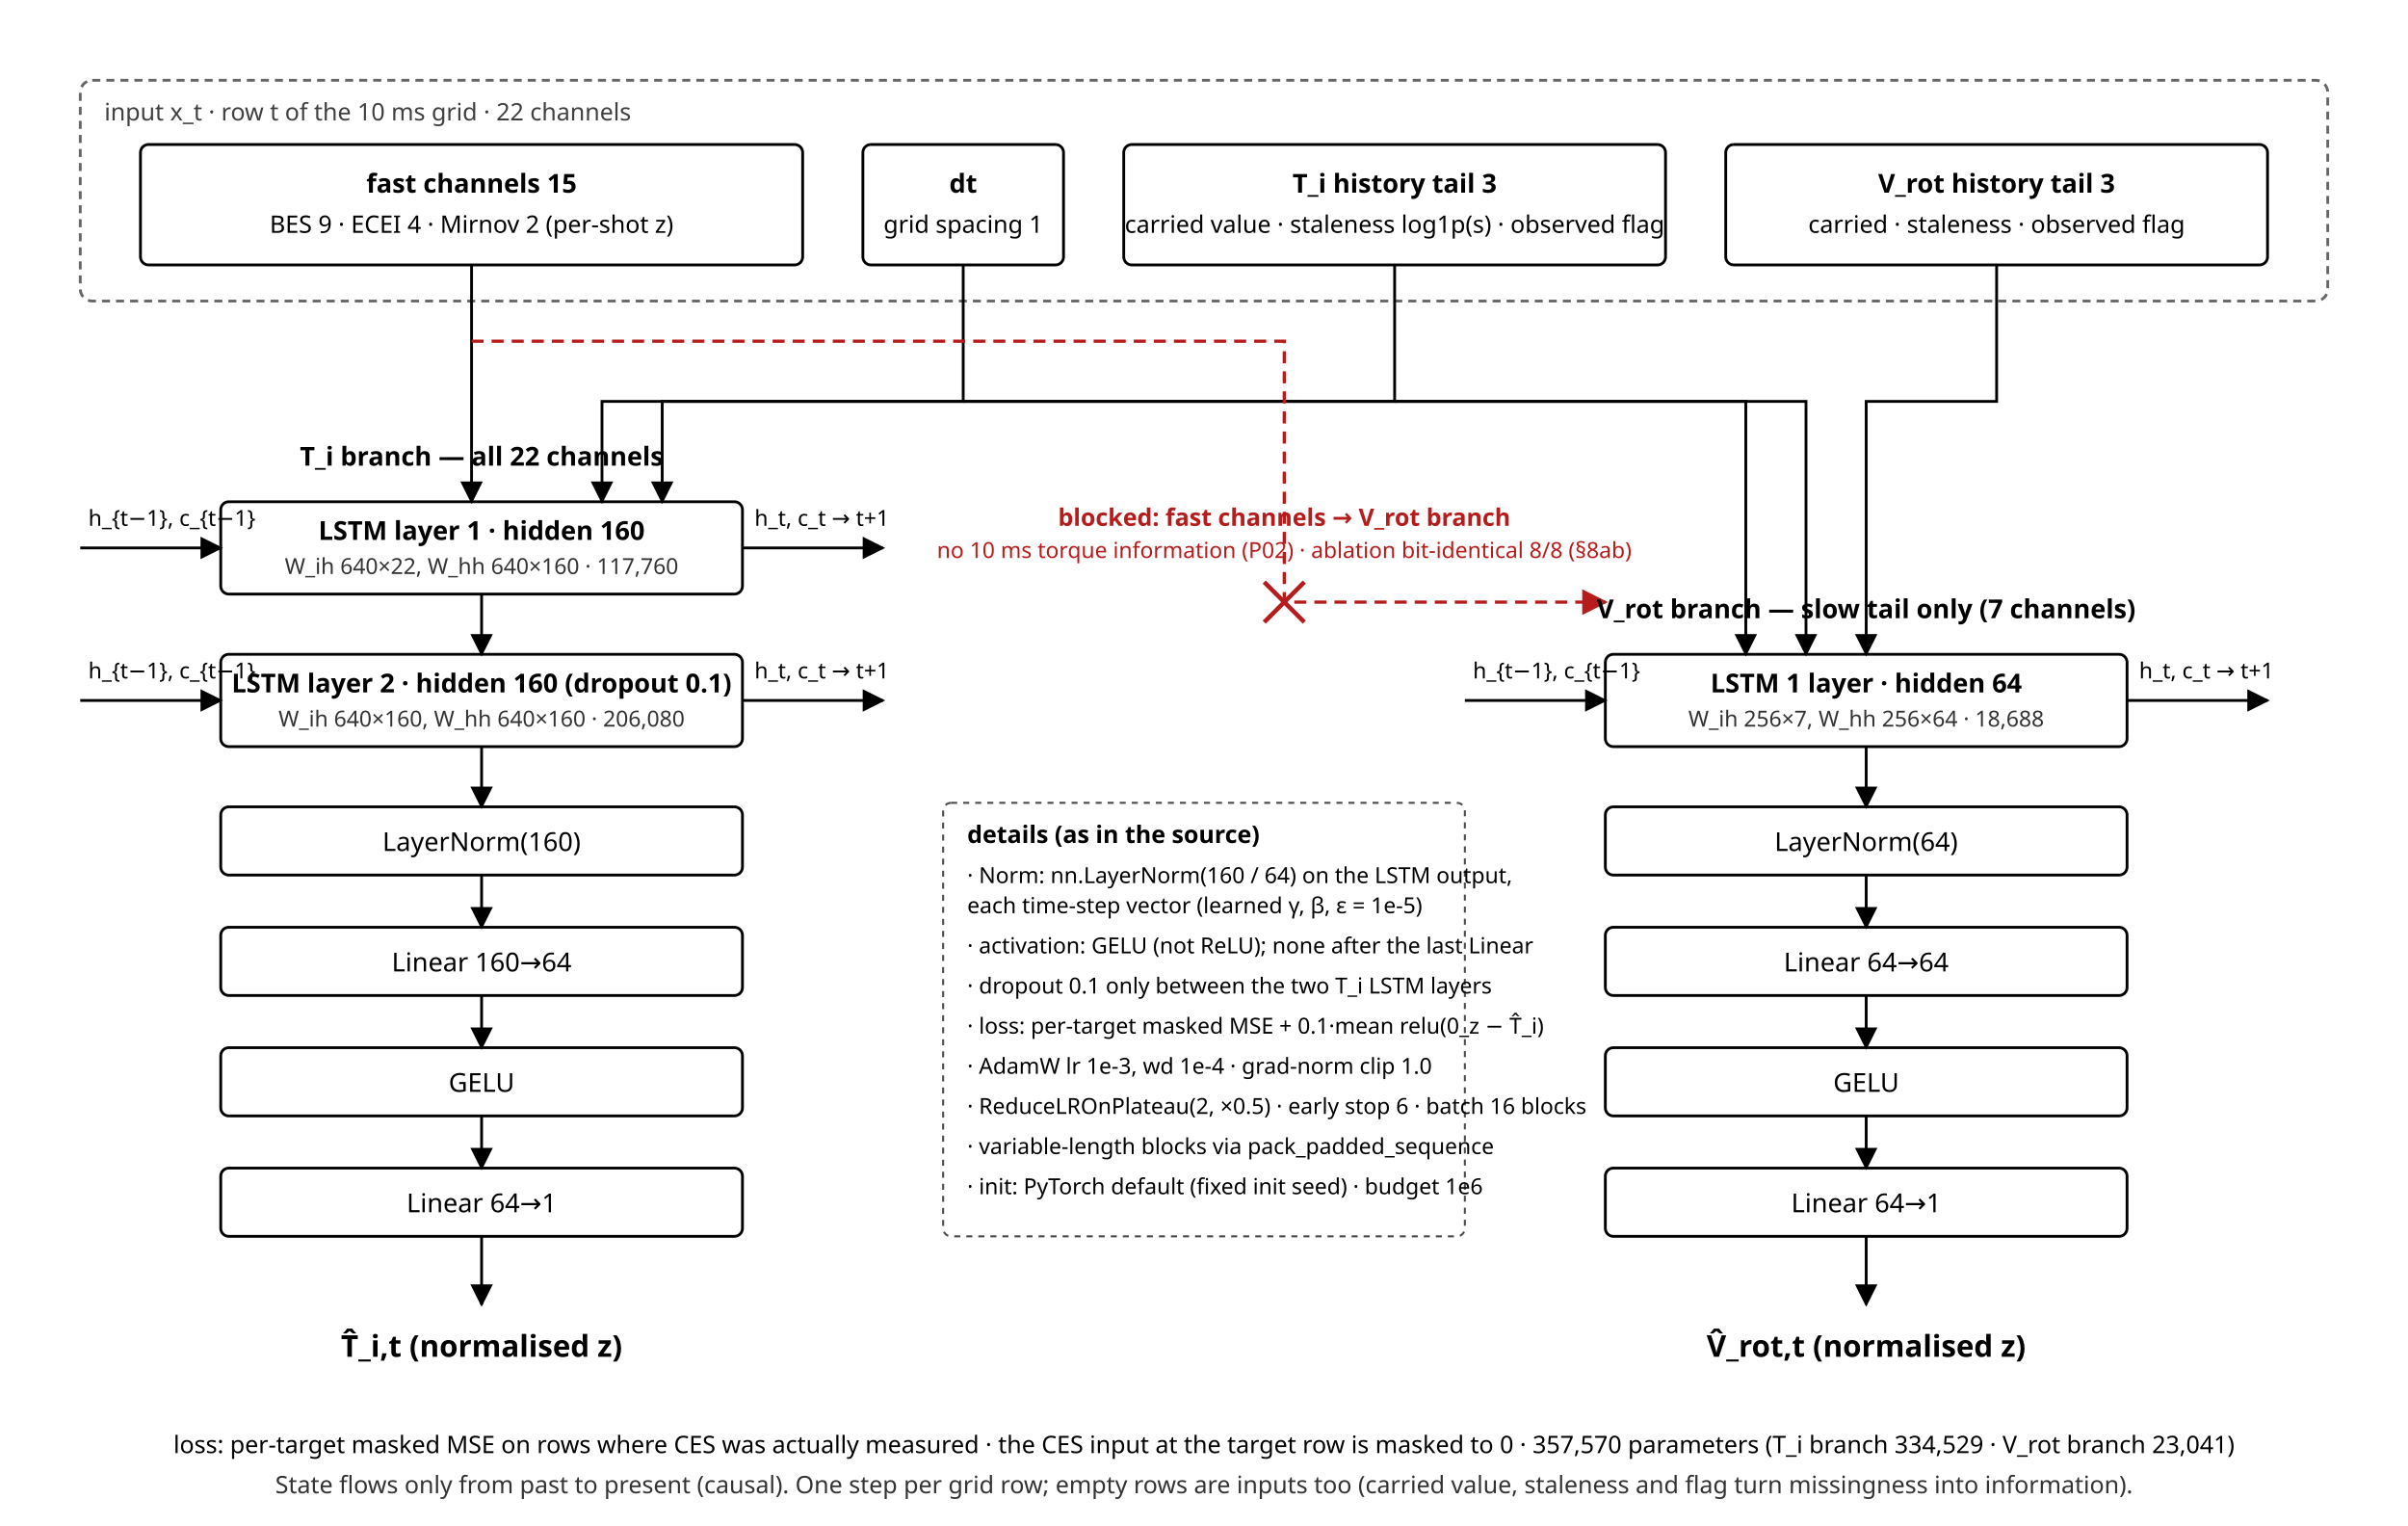
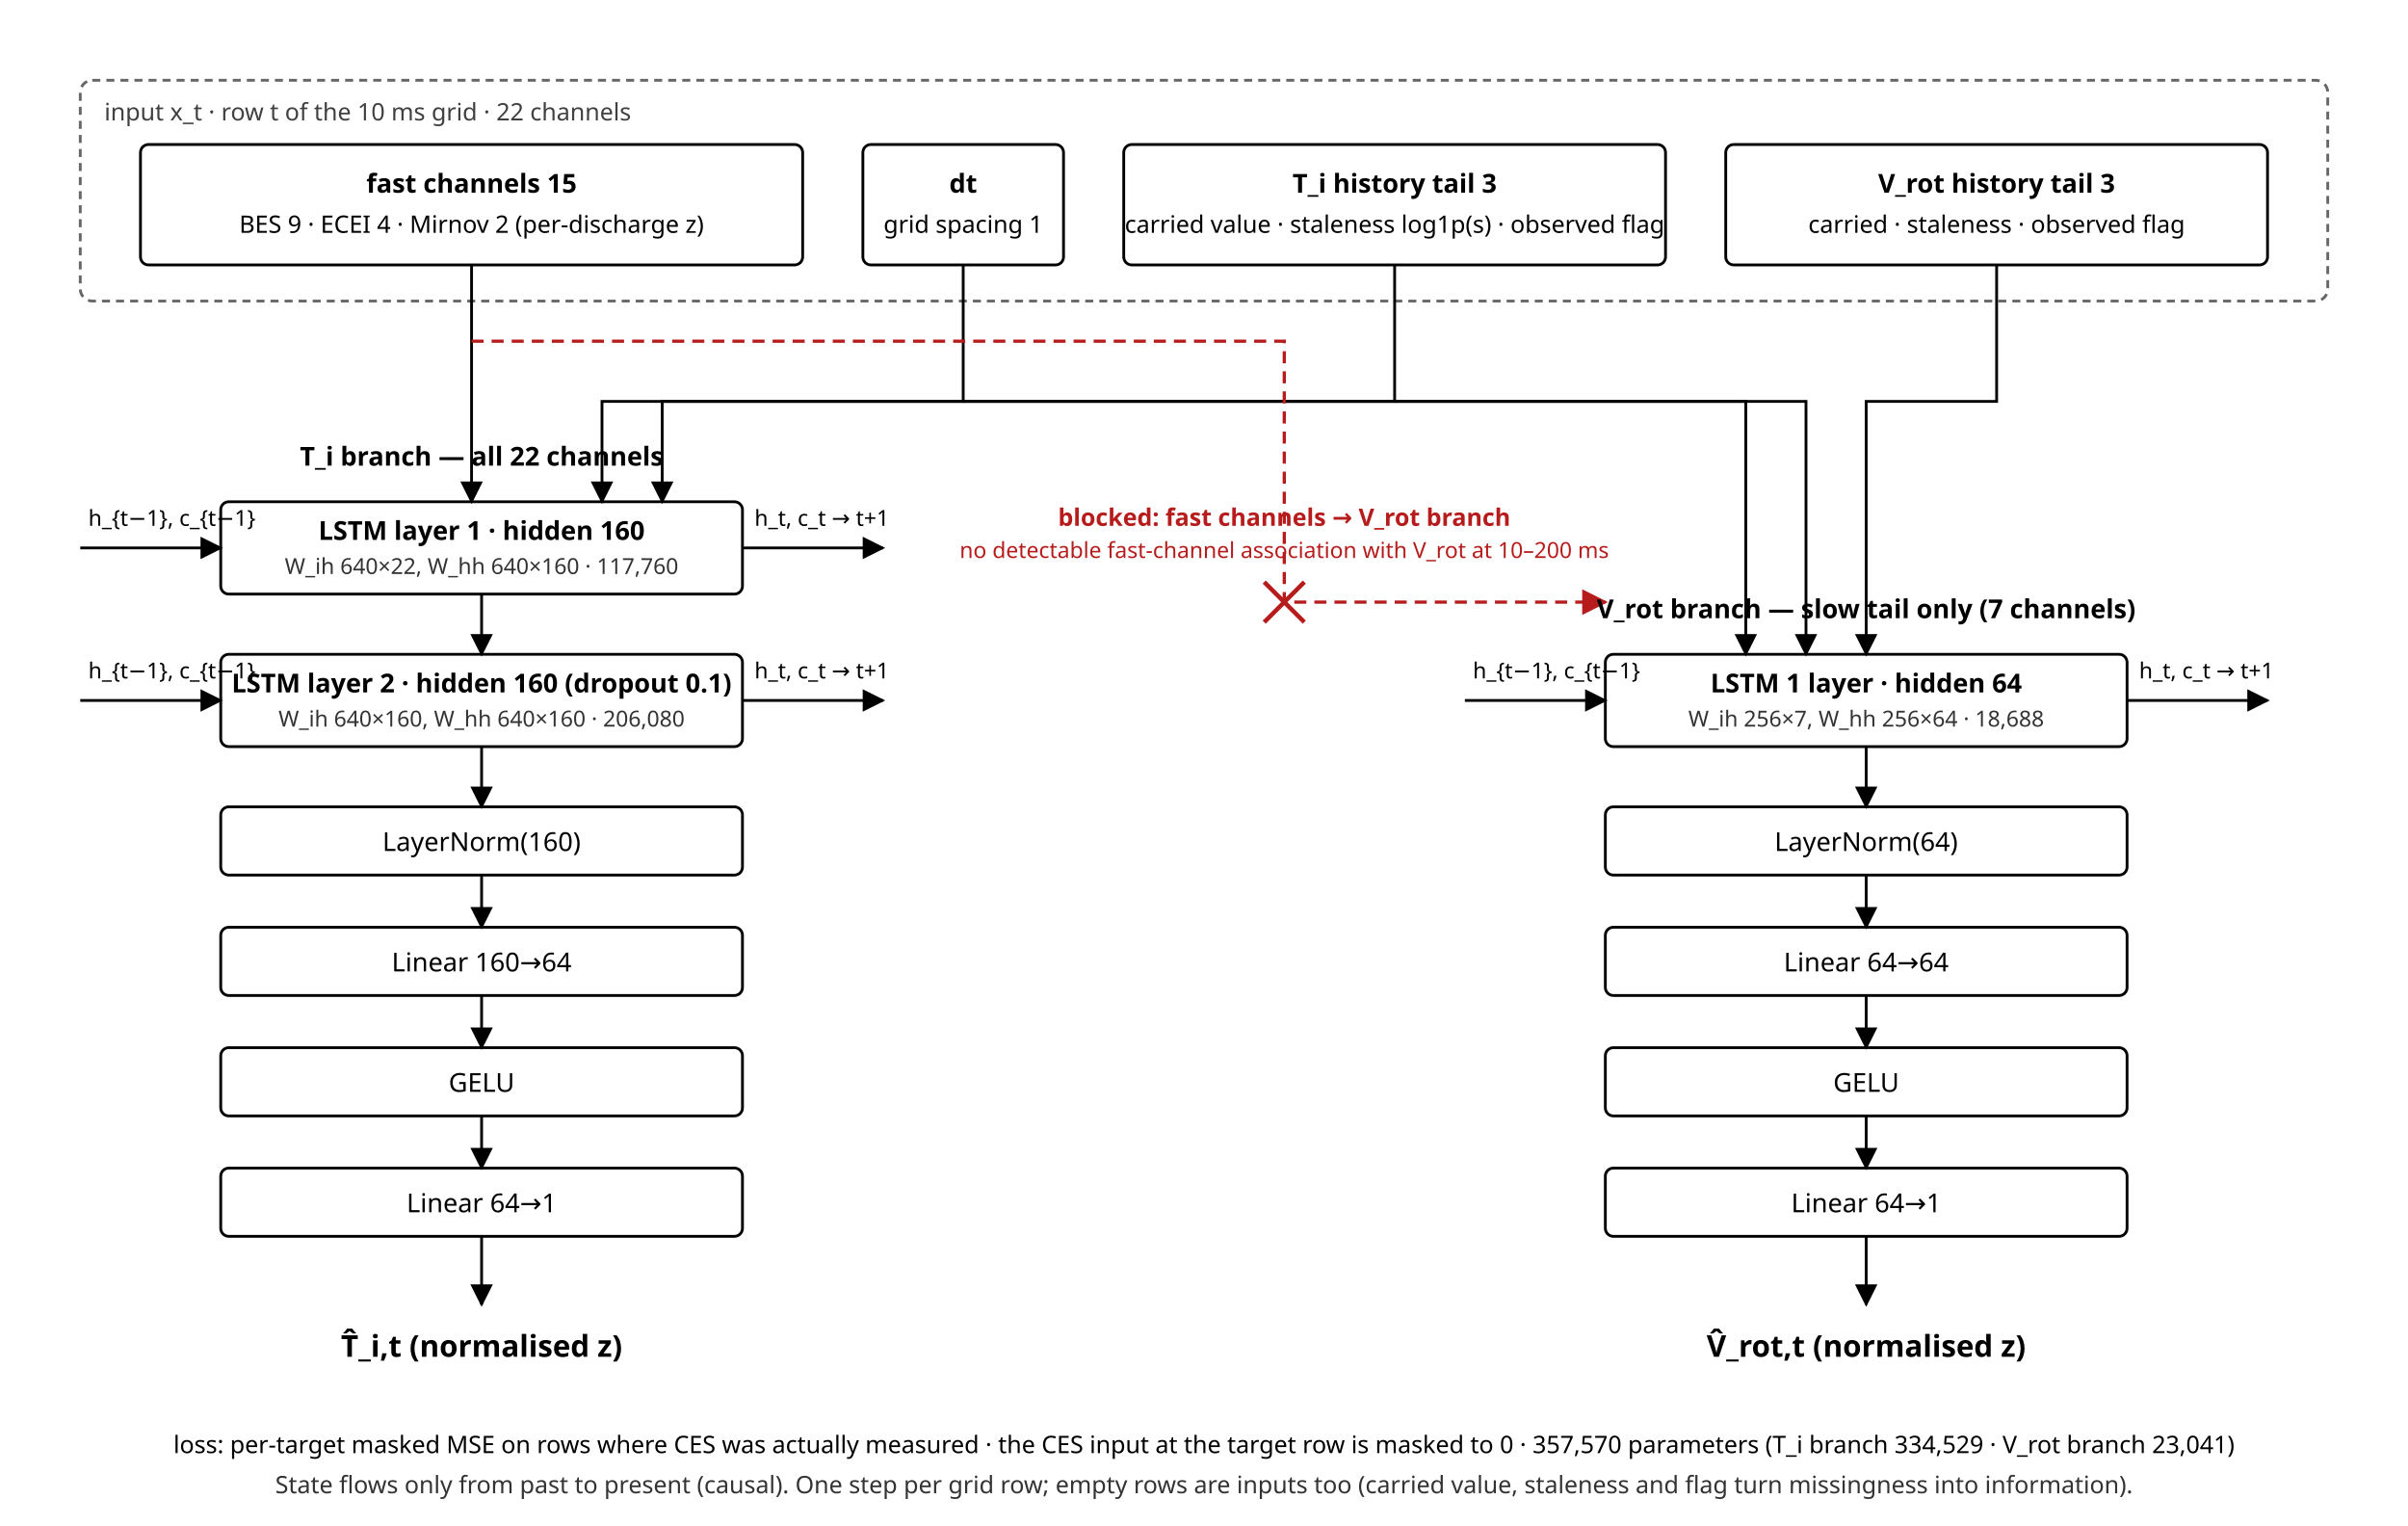
<svg xmlns="http://www.w3.org/2000/svg" viewBox="0 0 1200 760" role="img" aria-label="seq_v2: the 22 input channels of grid row t split into two causal LSTM branches; the T_i branch reads all 22 channels through a 2-layer 160-unit LSTM and a head, the V_rot branch reads only the 7 slow-tail channels through a 1-layer 64-unit LSTM and a head; the fast-channel path to V_rot is structurally absent; the recurrent state passes from t-1 to t to t+1; the loss is computed only on rows with an actual CES measurement." style="max-width:100%;height:auto;font-family:'Noto Sans KR','Apple SD Gothic Neo','Malgun Gothic',sans-serif;font-size:13px">
  <defs>
    <marker id="ah" viewBox="0 0 10 10" refX="9" refY="5" markerWidth="8" markerHeight="8" orient="auto-start-reverse">
      <path d="M0,0 L10,5 L0,10 z" fill="currentColor" />
    </marker>
    <marker id="ahr" viewBox="0 0 10 10" refX="9" refY="5" markerWidth="8" markerHeight="8" orient="auto-start-reverse">
      <path d="M0,0 L10,5 L0,10 z" fill="#b71c1c" />
    </marker>
  </defs>
  <g stroke="currentColor" fill="none" stroke-width="1.4">
    <rect x="40" y="40" width="1120" height="110" rx="6" stroke-dasharray="4 3" opacity="0.6" />
    <rect x="70" y="72" width="330" height="60" rx="4" />
    <rect x="430" y="72" width="100" height="60" rx="4" />
    <rect x="560" y="72" width="270" height="60" rx="4" />
    <rect x="860" y="72" width="270" height="60" rx="4" />
    <rect x="110" y="250" width="260" height="46" rx="4" />
    <rect x="110" y="326" width="260" height="46" rx="4" />
    <rect x="110" y="402" width="260" height="34" rx="4" />
    <rect x="110" y="462" width="260" height="34" rx="4" />
    <rect x="110" y="522" width="260" height="34" rx="4" />
    <rect x="110" y="582" width="260" height="34" rx="4" />
    <rect x="800" y="326" width="260" height="46" rx="4" />
    <rect x="800" y="402" width="260" height="34" rx="4" />
    <rect x="800" y="462" width="260" height="34" rx="4" />
    <rect x="800" y="522" width="260" height="34" rx="4" />
    <rect x="800" y="582" width="260" height="34" rx="4" />
    <path d="M235,132 L235,250" marker-end="url(#ah)" />
    <path d="M480,132 L480,200 L300,200 L300,250" marker-end="url(#ah)" />
    <path d="M695,132 L695,200 L330,200 L330,250" marker-end="url(#ah)" />
    <path d="M995,132 L995,200 L930,200 L930,326" marker-end="url(#ah)" />
    <path d="M480,200 L870,200 L870,326" marker-end="url(#ah)" />
    <path d="M695,200 L900,200 L900,326" marker-end="url(#ah)" />
    <path d="M240,296 L240,326" marker-end="url(#ah)" />
    <path d="M240,372 L240,402" marker-end="url(#ah)" />
    <path d="M240,436 L240,462" marker-end="url(#ah)" />
    <path d="M240,496 L240,522" marker-end="url(#ah)" />
    <path d="M240,556 L240,582" marker-end="url(#ah)" />
    <path d="M240,616 L240,650" marker-end="url(#ah)" />
    <path d="M930,372 L930,402" marker-end="url(#ah)" />
    <path d="M930,436 L930,462" marker-end="url(#ah)" />
    <path d="M930,496 L930,522" marker-end="url(#ah)" />
    <path d="M930,556 L930,582" marker-end="url(#ah)" />
    <path d="M930,616 L930,650" marker-end="url(#ah)" />
    <path d="M40,273 L110,273" marker-end="url(#ah)" />
    <path d="M370,273 L440,273" marker-end="url(#ah)" />
    <path d="M40,349 L110,349" marker-end="url(#ah)" />
    <path d="M370,349 L440,349" marker-end="url(#ah)" />
    <path d="M730,349 L800,349" marker-end="url(#ah)" />
    <path d="M1060,349 L1130,349" marker-end="url(#ah)" />
  </g>
  <g stroke="#b71c1c" fill="none" stroke-width="1.6" stroke-dasharray="6 4">
    <path d="M400,102 L560,102 M830,102 L860,102" opacity="0" />
    <path d="M235,170 L640,170 L640,300 L800,300" marker-end="url(#ahr)" />
  </g>
  <g stroke="#b71c1c" stroke-width="2.2" fill="none">
    <path d="M630,290 L650,310 M650,290 L630,310" />
  </g>
  <g fill="currentColor">
    <text x="52" y="60" font-size="12" opacity="0.75">input x_t · row t of the 10 ms grid · 22 channels</text>
    <text x="235" y="96" text-anchor="middle" font-weight="600">fast channels 15</text>
-     <text x="235" y="116" text-anchor="middle" font-size="12">BES 9 · ECEI 4 · Mirnov 2 (per-shot z)</text>
+     <text x="235" y="116" text-anchor="middle" font-size="12">BES 9 · ECEI 4 · Mirnov 2 (per-discharge z)</text>
    <text x="480" y="96" text-anchor="middle" font-weight="600">dt</text>
    <text x="480" y="116" text-anchor="middle" font-size="12">grid spacing 1</text>
    <text x="695" y="96" text-anchor="middle" font-weight="600">T_i history tail 3</text>
    <text x="695" y="116" text-anchor="middle" font-size="12">carried value · staleness log1p(s) · observed flag</text>
    <text x="995" y="96" text-anchor="middle" font-weight="600">V_rot history tail 3</text>
    <text x="995" y="116" text-anchor="middle" font-size="12">carried · staleness · observed flag</text>
    <text x="240" y="232" text-anchor="middle" font-weight="700">T_i branch — all 22 channels</text>
    <text x="240" y="269" text-anchor="middle" font-weight="600">LSTM layer 1 · hidden 160</text>
    <text x="240" y="286" text-anchor="middle" font-size="11" opacity="0.8">W_ih 640×22, W_hh 640×160 · 117,760</text>
    <text x="240" y="345" text-anchor="middle" font-weight="600">LSTM layer 2 · hidden 160 (dropout 0.1)</text>
    <text x="240" y="362" text-anchor="middle" font-size="11" opacity="0.8">W_ih 640×160, W_hh 640×160 · 206,080</text>
    <text x="240" y="424" text-anchor="middle">LayerNorm(160)</text>
    <text x="240" y="484" text-anchor="middle">Linear 160→64</text>
    <text x="240" y="544" text-anchor="middle">GELU</text>
    <text x="240" y="604" text-anchor="middle">Linear 64→1</text>
    <text x="240" y="676" text-anchor="middle" font-weight="700" font-size="15">T̂_i,t (normalised z)</text>
    <text x="930" y="308" text-anchor="middle" font-weight="700">V_rot branch — slow tail only (7 channels)</text>
    <text x="930" y="345" text-anchor="middle" font-weight="600">LSTM 1 layer · hidden 64</text>
    <text x="930" y="362" text-anchor="middle" font-size="11" opacity="0.8">W_ih 256×7, W_hh 256×64 · 18,688</text>
    <text x="930" y="424" text-anchor="middle">LayerNorm(64)</text>
    <text x="930" y="484" text-anchor="middle">Linear 64→64</text>
    <text x="930" y="544" text-anchor="middle">GELU</text>
    <text x="930" y="604" text-anchor="middle">Linear 64→1</text>
    <text x="930" y="676" text-anchor="middle" font-weight="700" font-size="15">V̂_rot,t (normalised z)</text>
    <text x="44" y="262" font-size="11">h_{t−1}, c_{t−1}</text>
    <text x="376" y="262" font-size="11">h_t, c_t → t+1</text>
    <text x="44" y="338" font-size="11">h_{t−1}, c_{t−1}</text>
    <text x="376" y="338" font-size="11">h_t, c_t → t+1</text>
    <text x="734" y="338" font-size="11">h_{t−1}, c_{t−1}</text>
    <text x="1066" y="338" font-size="11">h_t, c_t → t+1</text>
    <text x="640" y="262" text-anchor="middle" font-size="12" fill="#b71c1c" font-weight="600">blocked: fast channels → V_rot branch</text>
-     <text x="640" y="278" text-anchor="middle" font-size="11" fill="#b71c1c">no 10 ms torque information (P02) · ablation bit-identical 8/8 (§8ab)</text>
+     <text x="640" y="278" text-anchor="middle" font-size="11" fill="#b71c1c">no detectable fast-channel association with V_rot at 10–200 ms</text>
    <text x="600" y="724" text-anchor="middle" font-size="12">loss: per-target masked MSE on rows where CES was actually measured · the CES input at the target row is masked to 0 · 357,570 parameters (T_i branch 334,529 · V_rot branch 23,041)</text>
    <text x="600" y="744" text-anchor="middle" font-size="12" opacity="0.8">State flows only from past to present (causal). One step per grid row; empty rows are inputs too (carried value, staleness and flag turn missingness into information).</text>
  </g>
-   <g stroke="currentColor" fill="none" stroke-width="1" opacity="0.7">
-     <rect x="470" y="400" width="260" height="216" rx="4" stroke-dasharray="3 3" />
-   </g>
-   <g fill="currentColor" font-size="11">
-     <text x="482" y="420" font-weight="600" font-size="12">details (as in the source)</text>
-     <text x="482" y="440">· Norm: nn.LayerNorm(160 / 64) on the LSTM output,</text>
-     <text x="482" y="455">  each time-step vector (learned γ, β, ε = 1e-5)</text>
-     <text x="482" y="475">· activation: GELU (not ReLU); none after the last Linear</text>
-     <text x="482" y="495">· dropout 0.1 only between the two T_i LSTM layers</text>
-     <text x="482" y="515">· loss: per-target masked MSE + 0.1·mean relu(0_z − T̂_i)</text>
-     <text x="482" y="535">· AdamW lr 1e-3, wd 1e-4 · grad-norm clip 1.0</text>
-     <text x="482" y="555">· ReduceLROnPlateau(2, ×0.5) · early stop 6 · batch 16 blocks</text>
-     <text x="482" y="575">· variable-length blocks via pack_padded_sequence</text>
-     <text x="482" y="595">· init: PyTorch default (fixed init seed) · budget 1e6</text>
-   </g>
</svg>
